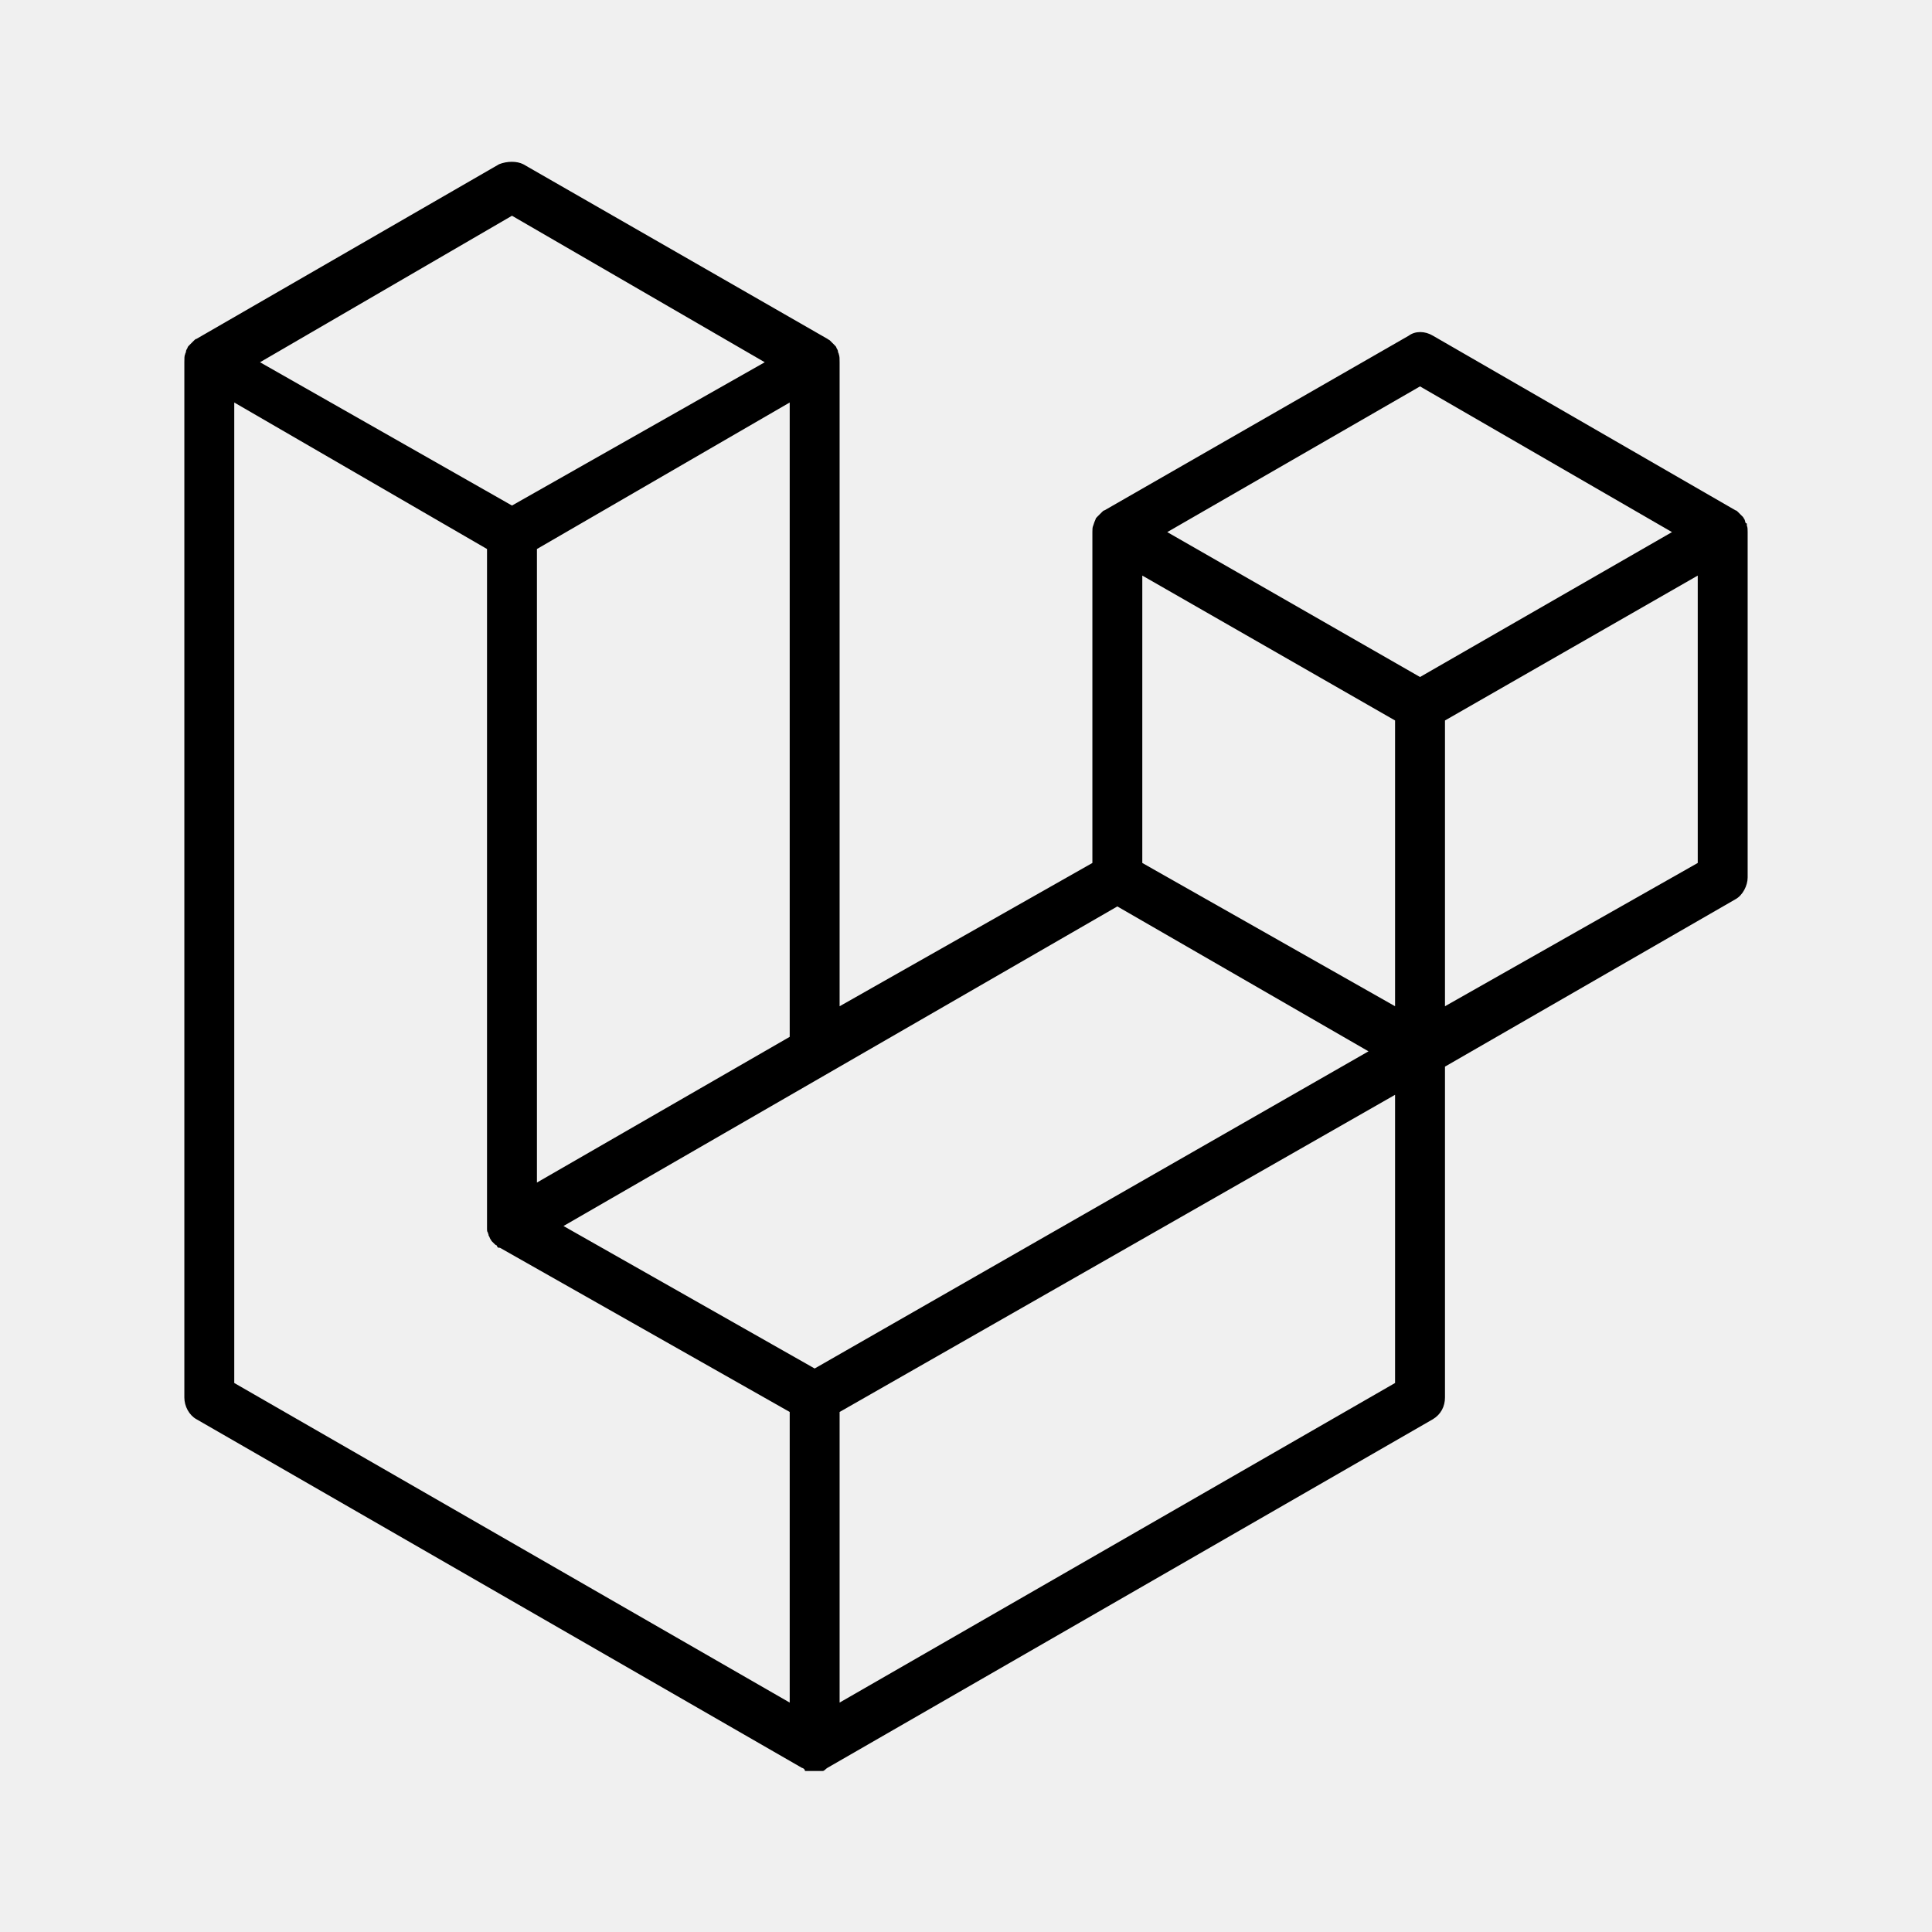
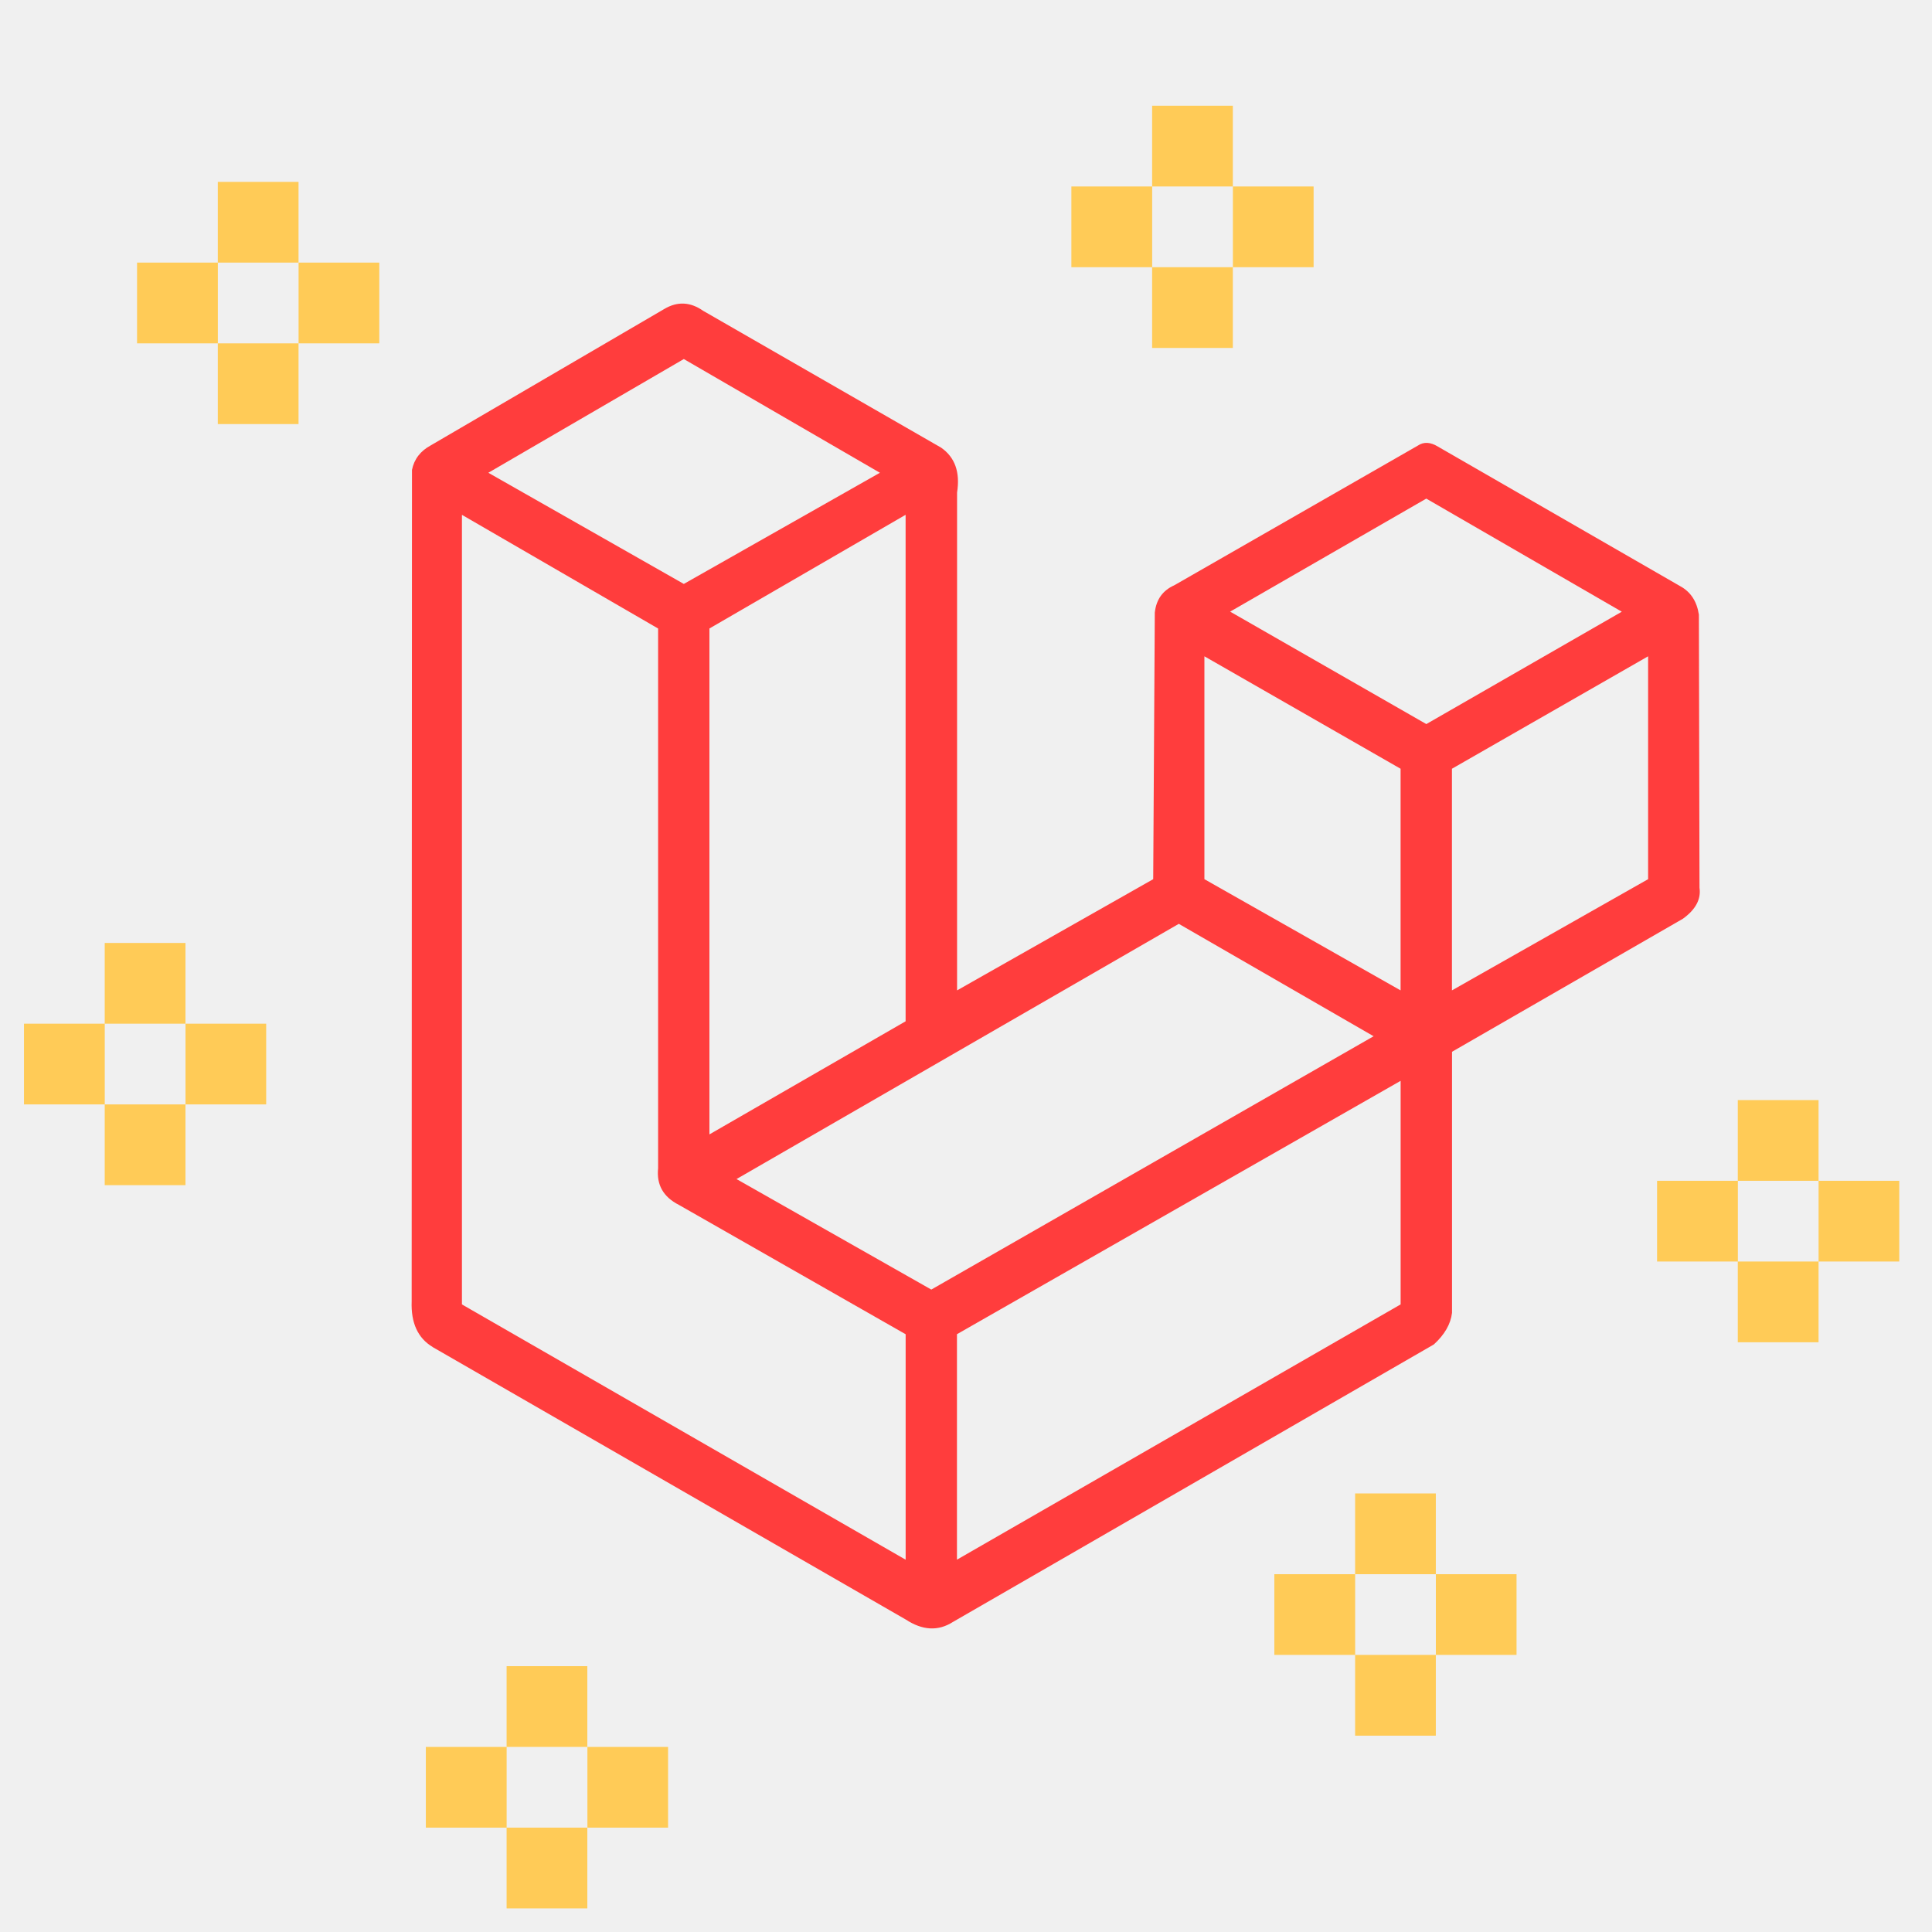
- <svg xmlns="http://www.w3.org/2000/svg" version="1.1" id="mdi-laravel" width="24" height="24" viewBox="0 0 24 24">
-   <path d="M21.7 6.53C21.71 6.55 21.71 6.58 21.71 6.61V10.9C21.71 11 21.65 11.12 21.56 11.17L17.95 13.25V17.36C17.95 17.47 17.9 17.57 17.8 17.63L10.28 21.96C10.26 21.97 10.24 22 10.22 22L10.2 22C10.15 22 10.09 22 10.04 22C10.03 22 10 22 10 22C10 22 10 21.97 9.96 21.96L2.44 17.63C2.35 17.58 2.29 17.47 2.29 17.36V4.5C2.29 4.45 2.29 4.42 2.3 4.4C2.3 4.39 2.31 4.38 2.31 4.37C2.31 4.35 2.32 4.34 2.33 4.32C2.33 4.31 2.34 4.3 2.35 4.29C2.36 4.28 2.37 4.27 2.38 4.26C2.39 4.25 2.4 4.24 2.41 4.23C2.42 4.22 2.43 4.21 2.44 4.21L6.2 2.04C6.3 2 6.42 2 6.5 2.04L10.28 4.21H10.28C10.29 4.22 10.3 4.22 10.31 4.23C10.32 4.24 10.33 4.25 10.34 4.26C10.35 4.27 10.36 4.28 10.37 4.29C10.38 4.3 10.39 4.31 10.39 4.32C10.4 4.34 10.41 4.35 10.41 4.37C10.41 4.38 10.42 4.39 10.42 4.4C10.43 4.43 10.43 4.45 10.43 4.5V12.5L13.57 10.72V6.61C13.57 6.58 13.57 6.55 13.58 6.53L13.59 6.5C13.59 6.5 13.6 6.47 13.61 6.45C13.61 6.44 13.62 6.43 13.63 6.42C13.64 6.41 13.65 6.4 13.66 6.39C13.67 6.38 13.68 6.37 13.69 6.36C13.7 6.35 13.71 6.34 13.72 6.34L17.5 4.17C17.58 4.11 17.7 4.11 17.8 4.17L21.56 6.34C21.57 6.34 21.58 6.35 21.59 6.36L21.62 6.39C21.63 6.4 21.64 6.41 21.65 6.42C21.66 6.43 21.66 6.44 21.67 6.45C21.68 6.47 21.68 6.5 21.69 6.5C21.7 6.5 21.7 6.5 21.7 6.53M21.09 10.72V7.15L17.95 8.95V12.5L21.09 10.72M17.33 17.18V13.6L10.43 17.54V21.15L17.33 17.18M2.91 5V17.18L9.81 21.15V17.54L6.21 15.5L6.2 15.5L6.2 15.5C6.19 15.5 6.18 15.5 6.17 15.47C6.16 15.47 6.15 15.46 6.14 15.45V15.45C6.13 15.44 6.12 15.43 6.11 15.42C6.1 15.41 6.1 15.4 6.09 15.39V15.39C6.08 15.37 6.08 15.36 6.07 15.35C6.07 15.33 6.06 15.32 6.06 15.31C6.05 15.3 6.05 15.28 6.05 15.27C6.05 15.25 6.05 15.24 6.05 15.23V6.82L2.91 5M6.36 2.68L3.23 4.5L6.36 6.28L9.5 4.5L6.36 2.68M9.81 12.88V5L6.67 6.82V14.69L9.81 12.88M17.64 4.8L14.5 6.61L17.64 8.41L20.77 6.61L17.64 4.8M17.33 8.95L14.19 7.15V10.72L17.33 12.5V8.95M10.12 17L17 13.06L13.88 11.26L7 15.23L10.12 17Z" />
+ <svg xmlns="http://www.w3.org/2000/svg" width="50" height="50" viewBox="0 0 50 50" fill="none">
+   <g clip-path="url(#clip0_13_2)">
+     <path fill-rule="evenodd" clip-rule="evenodd" d="M11.195 34.861L23.444 41.915C23.877 42.198 24.282 42.218 24.66 41.977L37.108 34.794C37.387 34.539 37.543 34.267 37.578 33.978V27.22L43.552 23.778C43.882 23.54 44.026 23.273 43.983 22.975L43.967 15.908C43.916 15.567 43.757 15.32 43.487 15.172L37.217 11.56C37.019 11.438 36.843 11.429 36.689 11.535L30.394 15.145C30.09 15.28 29.922 15.517 29.886 15.856L29.845 22.753L24.769 25.631V12.747C24.852 12.221 24.715 11.835 24.356 11.585L18.198 8.044C17.867 7.812 17.532 7.795 17.194 7.995L11.149 11.526C10.88 11.671 10.718 11.883 10.662 12.161L10.654 33.679C10.633 34.238 10.815 34.632 11.197 34.86L11.195 34.861ZM22.772 12.235L17.697 9.292L12.638 12.235L17.697 15.112L22.772 12.235ZM36.248 27.972L24.766 34.529V40.364L36.248 33.758V27.972ZM19.061 30.514L24.102 33.374L35.549 26.818L30.507 23.909L19.061 30.514ZM42.653 22.753L37.576 25.631V19.895L42.653 16.985V22.753ZM36.247 19.895V25.631L31.17 22.753V16.985L36.247 19.895ZM31.836 15.829L36.912 12.904L41.972 15.831L36.913 18.739L31.836 15.829ZM23.437 26.432V13.323L18.36 16.265V29.358L23.437 26.431V26.432ZM11.955 33.758V13.324L17.032 16.266V30.234C16.987 30.661 17.166 30.977 17.569 31.182L23.438 34.53V40.365L11.956 33.759L11.955 33.758Z" fill="#FF3D3D" />
+     <path fill-rule="evenodd" clip-rule="evenodd" d="M3.547 6.796H5.637V4.707H7.726V6.796H9.816V8.886H7.726V10.975H5.637V8.886H3.547V6.796ZM7.727 8.886V6.796H5.638V8.886H7.727Z" fill="#FFCB57" />
+     <path fill-rule="evenodd" clip-rule="evenodd" d="M27.727 4.826H29.817V2.736H31.906V4.826H33.996V6.915H31.906V9.005H29.817V6.915H27.727V4.826ZM31.907 6.915V4.826H29.818V6.915H31.907Z" fill="#FFCB57" />
+     <path fill-rule="evenodd" clip-rule="evenodd" d="M42.885 30.559H44.974V28.47H47.064V30.559H49.153V32.648H47.064V34.738H44.974V32.648H42.885V30.559ZM47.065 32.648V30.559H44.976V32.648H47.065Z" fill="#FFCB57" />
+     <path fill-rule="evenodd" clip-rule="evenodd" d="M32.98 40.74H35.07V38.65H37.159V40.74H39.248V42.829H37.159V44.919H35.07V42.829H32.98V40.74ZM37.16 42.829V40.74H35.071V42.829H37.16Z" fill="#FFCB57" />
+     <path fill-rule="evenodd" clip-rule="evenodd" d="M11.021 45.21H13.111V43.12H15.2V45.21H17.29V47.299H15.2V49.389H13.111V47.299H11.021V45.21ZM15.202 47.299V45.21H13.112V47.299H15.202Z" fill="#FFCB57" />
+     <path fill-rule="evenodd" clip-rule="evenodd" d="M0.621 26.493H2.71V24.404H4.8V26.493H6.889V28.582H4.8V30.672H2.71V28.582H0.621V26.493ZM4.801 28.582V26.493H2.711V28.582H4.801Z" fill="#FFCB57" />
+   </g>
+   <defs>
+     <clipPath id="clip0_13_2">
+       <rect width="50" height="50" fill="white" />
+     </clipPath>
+   </defs>
</svg>
